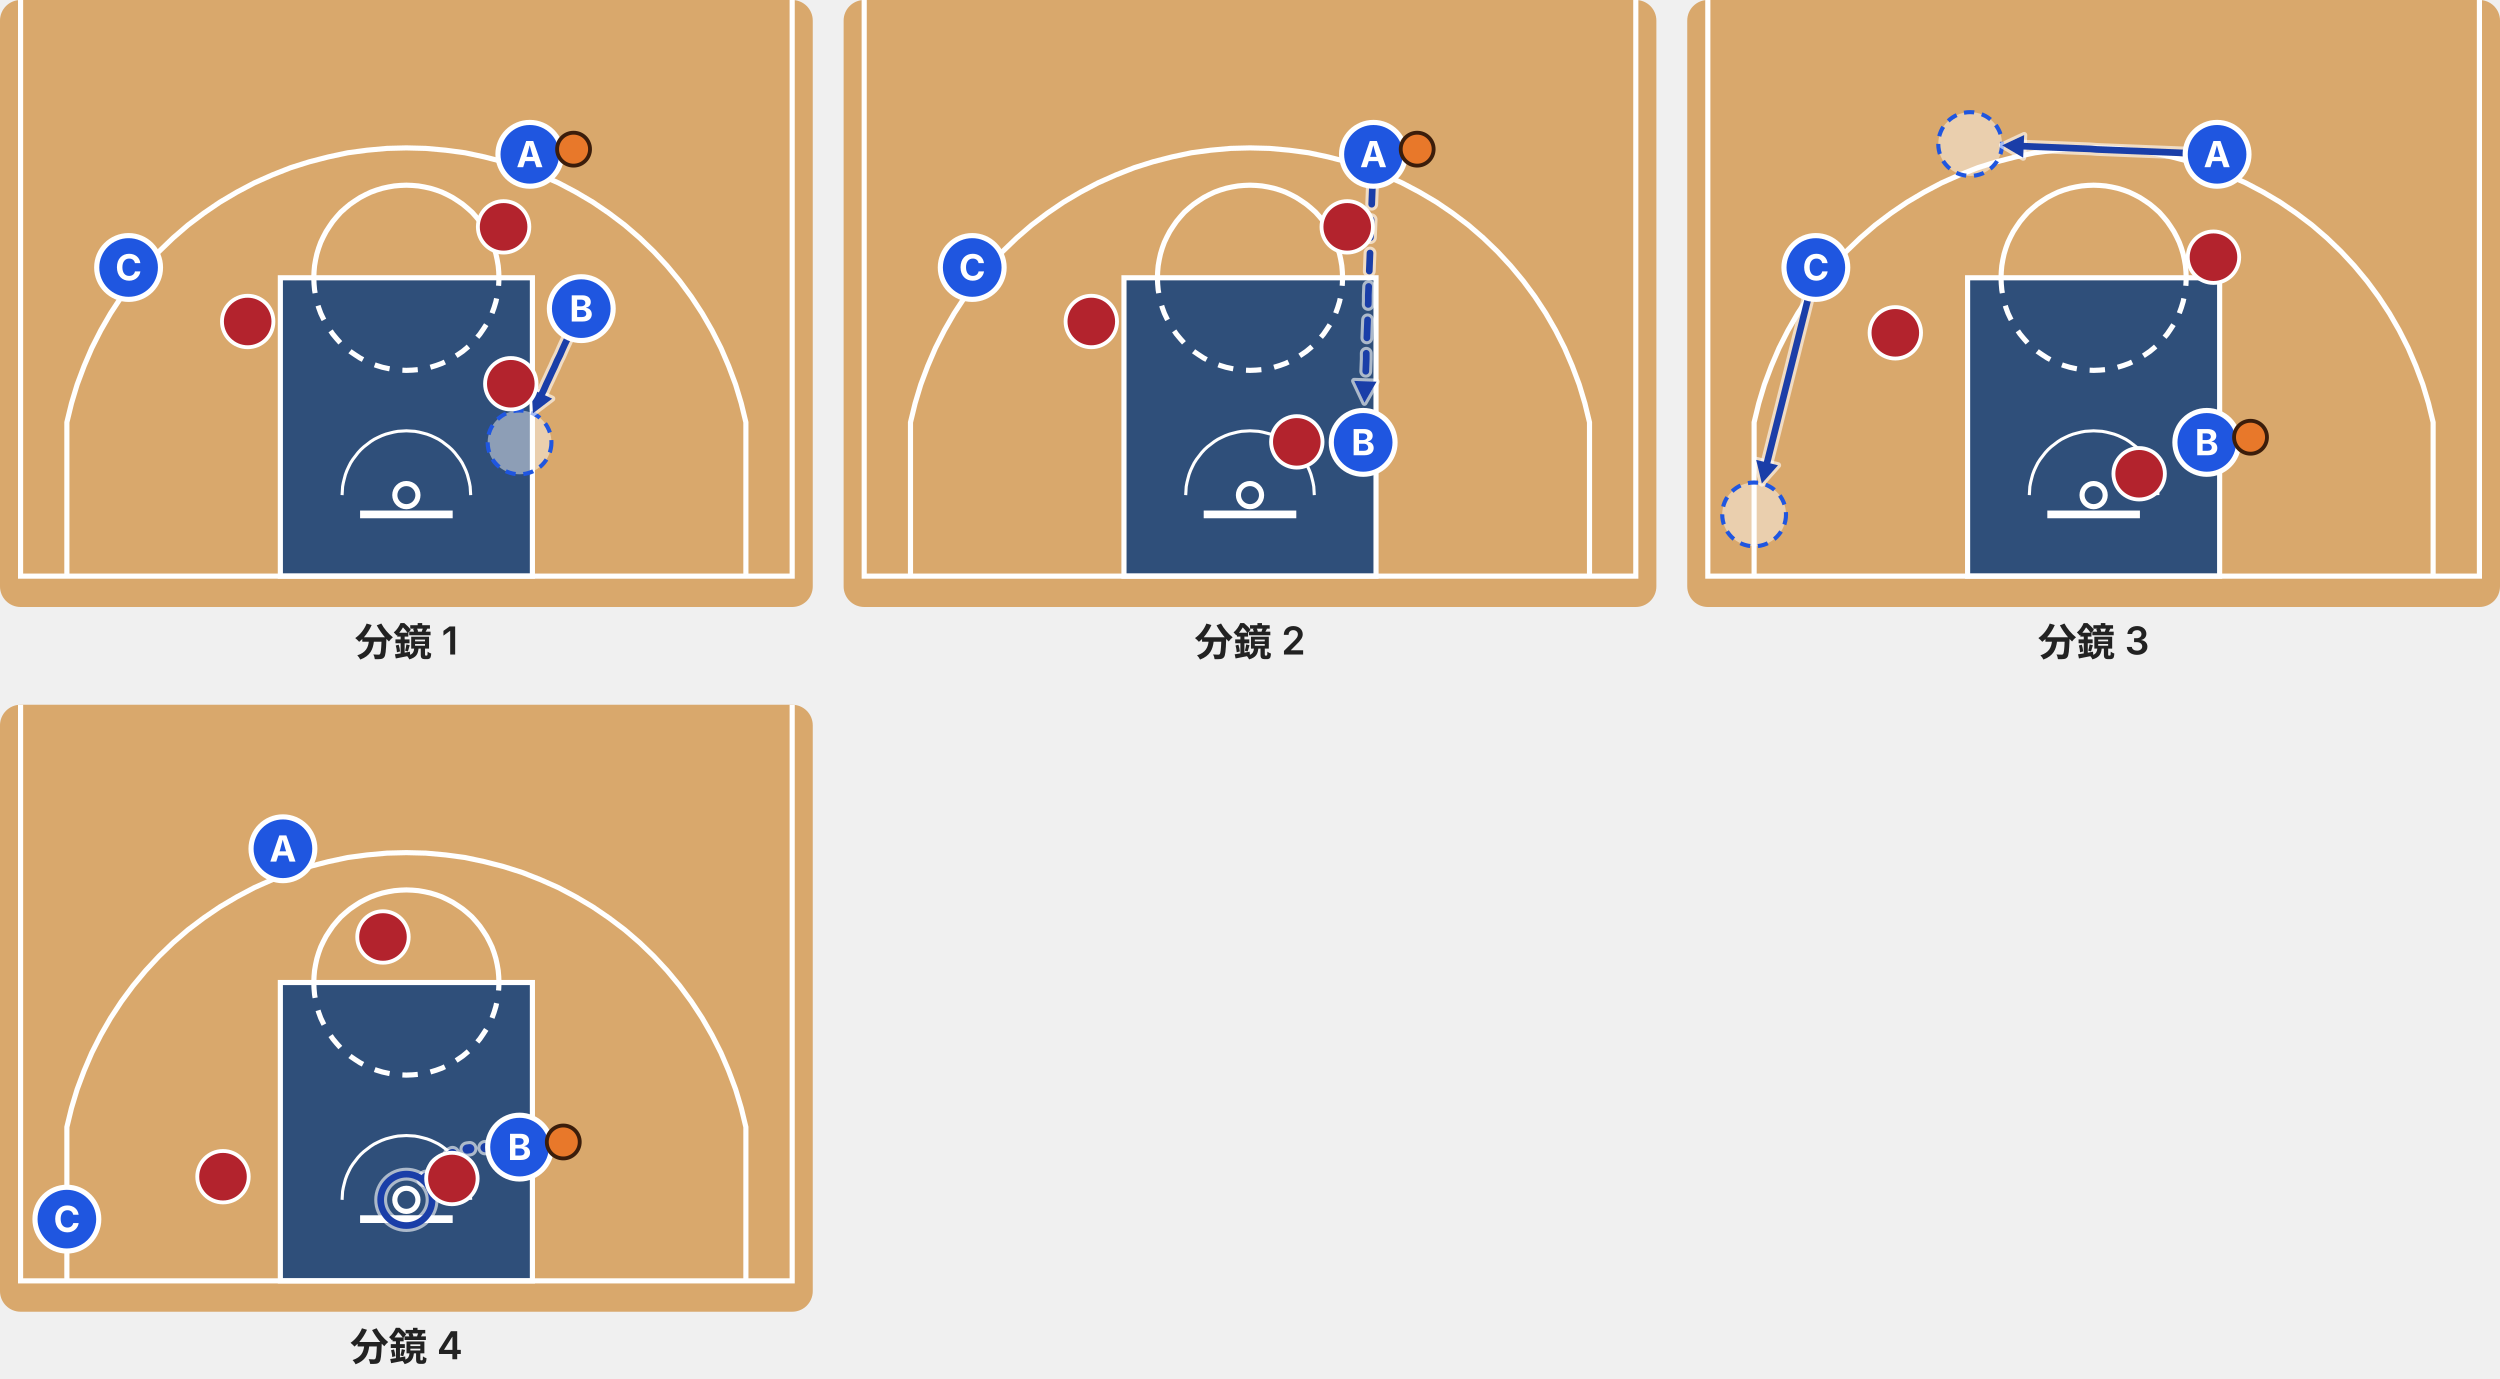
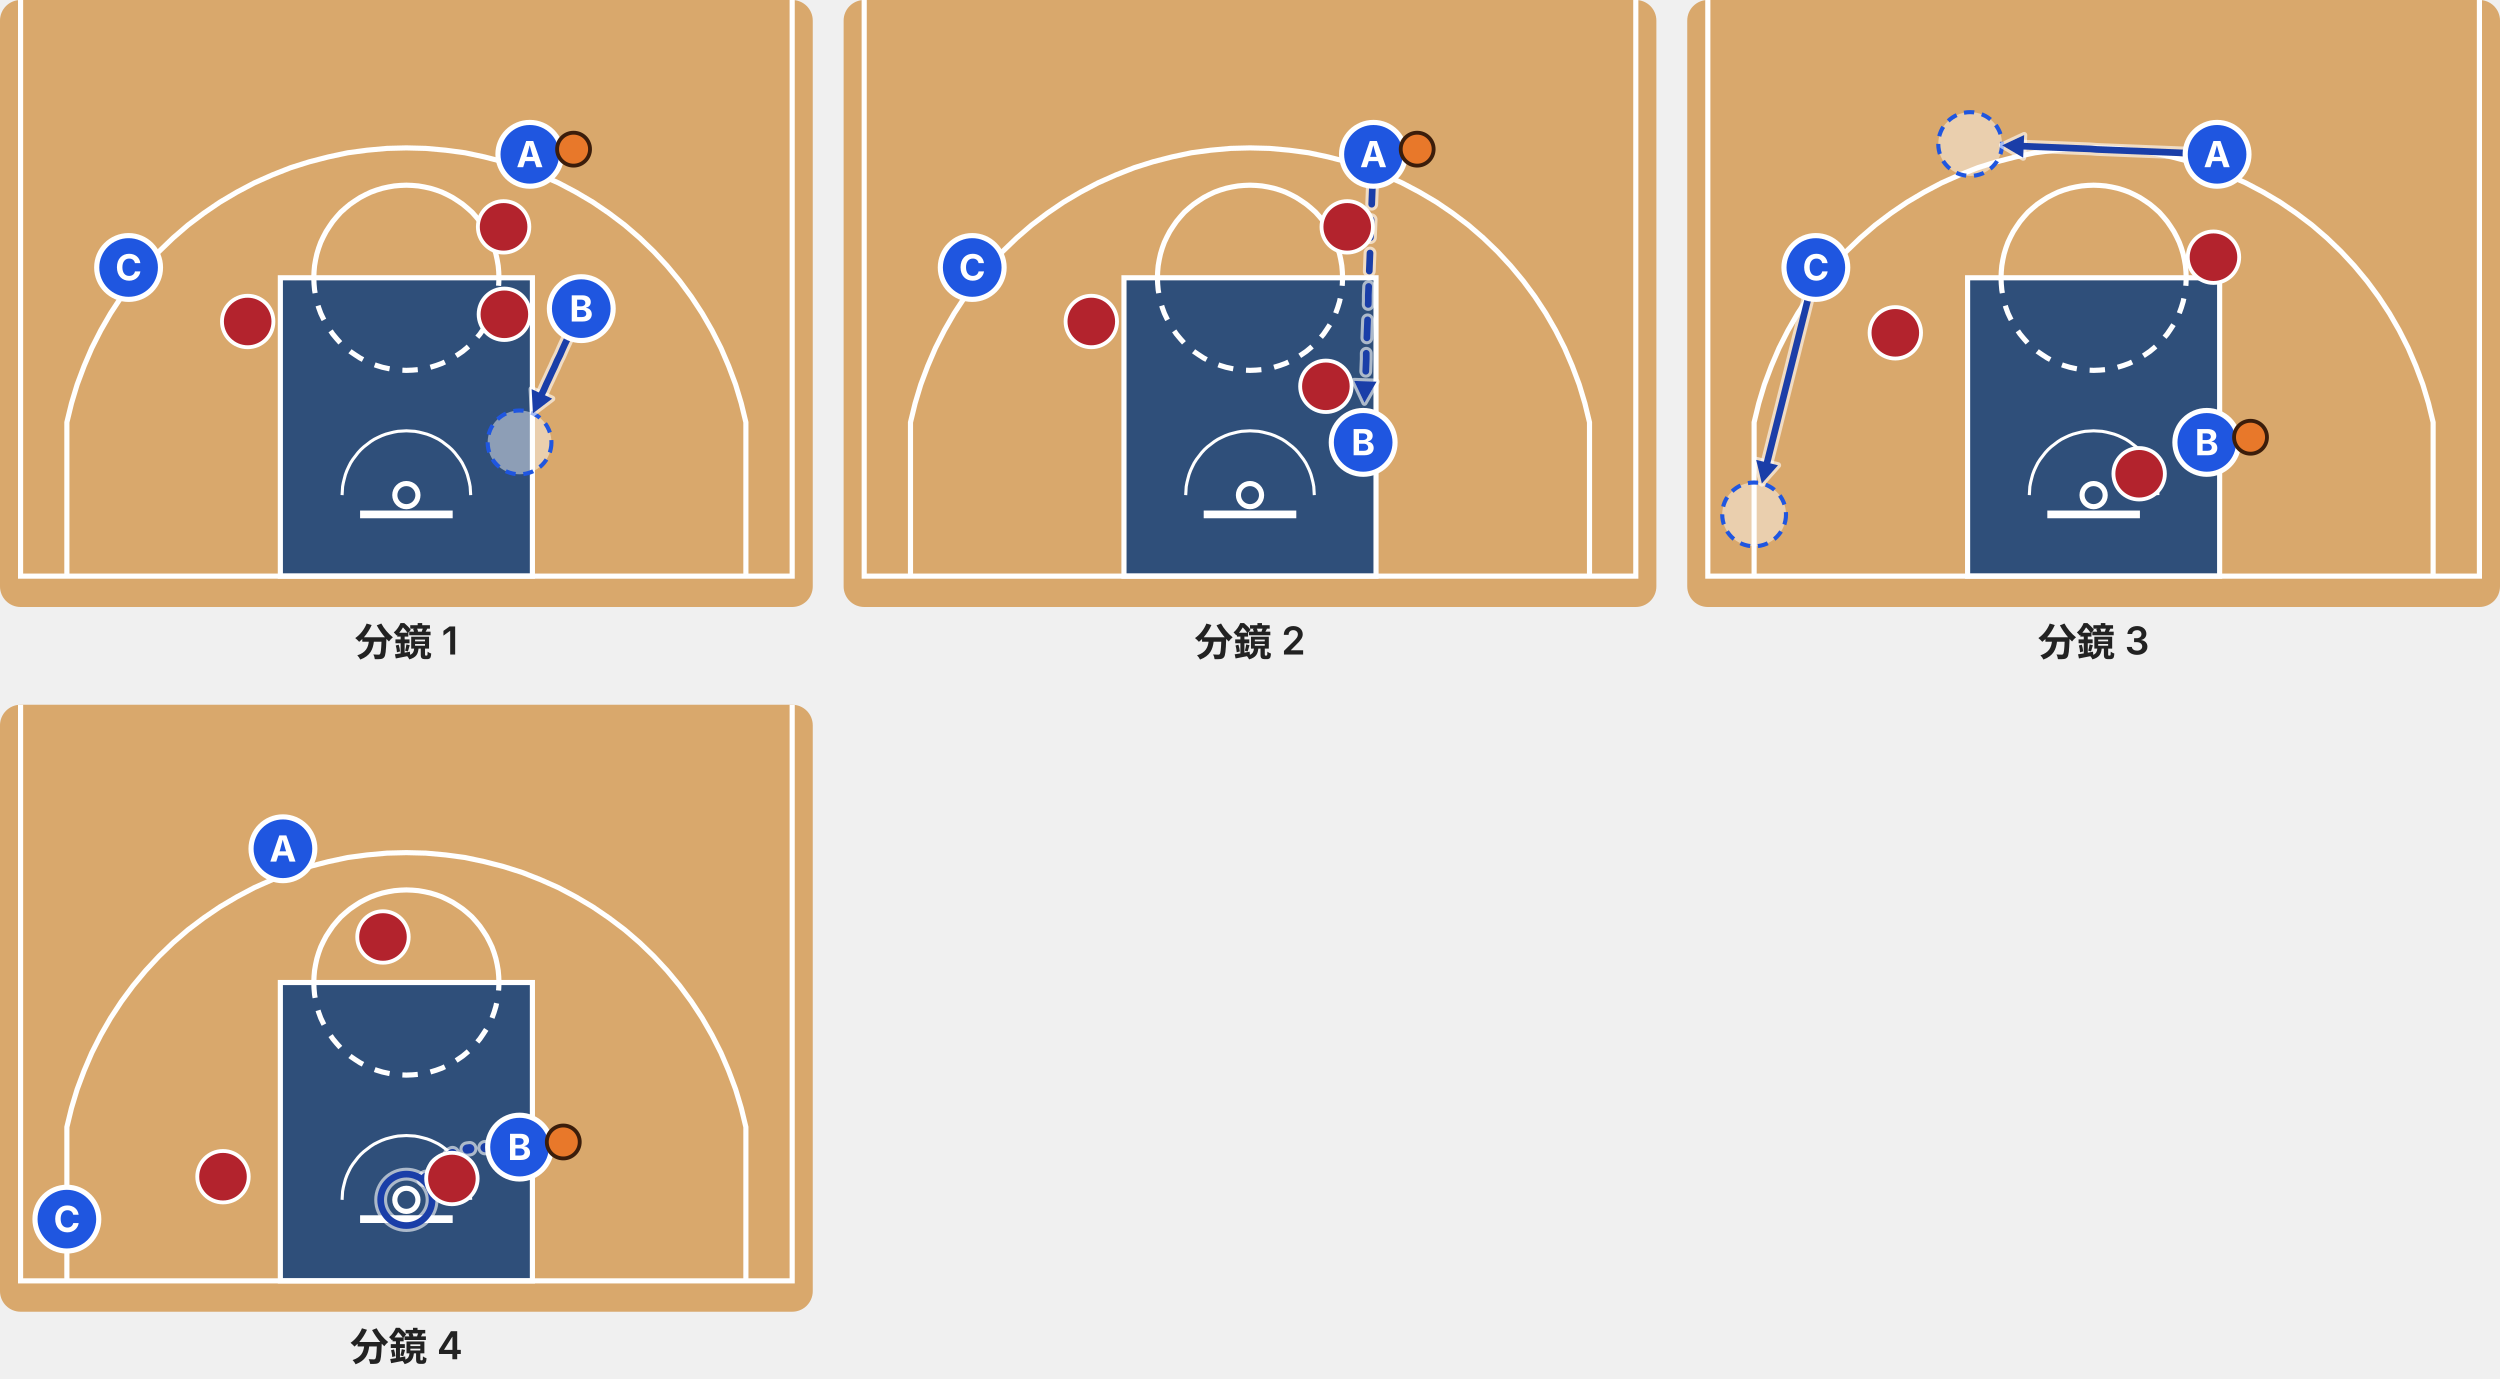
<svg xmlns="http://www.w3.org/2000/svg" viewBox="0 0 972.0 536.0" width="972.0" height="536.0" font-family="-apple-system, 'PingFang TC', 'Noto Sans TC', sans-serif">
  <g transform="translate(0,0)">
    <rect width="316.0" height="236.0" rx="8" fill="#d9a86c" />
    <rect x="109.0" y="108.0" width="98.0" height="116.0" fill="#2f4f7a" stroke="#ffffff" stroke-width="2" />
    <polyline points="8.0,0.0 8.0,224.0 308.0,224.0 308.0,0.0" fill="none" stroke="#ffffff" stroke-width="2" />
    <polyline points="194.0,108.0 193.9,105.6 193.7,103.3 193.3,101.0 192.8,98.7 192.1,96.4 191.3,94.2 190.3,92.1 189.2,90.0 187.9,88.0 186.6,86.1 185.1,84.3 183.5,82.5 181.7,80.9 179.9,79.4 178.0,78.1 176.0,76.8 173.9,75.7 171.8,74.7 169.6,73.9 167.3,73.2 165.0,72.7 162.7,72.3 160.4,72.1 158.0,72.0 155.6,72.1 153.3,72.3 151.0,72.7 148.7,73.2 146.4,73.9 144.2,74.7 142.1,75.7 140.0,76.8 138.0,78.1 136.1,79.4 134.3,80.9 132.5,82.5 130.9,84.3 129.4,86.1 128.1,88.0 126.8,90.0 125.7,92.1 124.7,94.2 123.9,96.4 123.2,98.7 122.7,101.0 122.3,103.3 122.1,105.6 122.0,108.0" fill="none" stroke="#ffffff" stroke-width="2" />
    <polyline points="122.0,108.0 122.1,110.4 122.3,112.7 122.7,115.0 123.2,117.3 123.9,119.6 124.7,121.8 125.7,123.9 126.8,126.0 128.1,128.0 129.4,129.9 130.9,131.7 132.5,133.5 134.3,135.1 136.1,136.6 138.0,137.9 140.0,139.2 142.1,140.3 144.2,141.3 146.4,142.1 148.7,142.8 151.0,143.3 153.3,143.7 155.6,143.9 158.0,144.0 160.4,143.9 162.7,143.7 165.0,143.3 167.3,142.8 169.6,142.1 171.8,141.3 173.9,140.3 176.0,139.2 178.0,137.9 179.9,136.6 181.7,135.1 183.5,133.5 185.1,131.7 186.6,129.9 187.9,128.0 189.2,126.0 190.3,123.9 191.3,121.8 192.1,119.6 192.8,117.3 193.3,115.0 193.7,112.7 193.9,110.4 194.0,108.0" fill="none" stroke="#ffffff" stroke-width="2" stroke-dasharray="6 5" />
    <polyline points="290.0,224.0 290.0,164.2 288.2,156.8 286.0,149.5 283.3,142.3 280.3,135.3 276.8,128.4 273.0,121.8 268.8,115.4 264.3,109.3 259.4,103.4 254.2,97.8 248.7,92.5 242.9,87.5 236.8,82.9 230.5,78.6 223.9,74.7 217.1,71.1 210.1,68.0 203.0,65.2 195.7,62.9 188.3,61.0 180.8,59.4 173.3,58.4 165.6,57.7 158.0,57.5 150.4,57.7 142.7,58.4 135.2,59.4 127.7,61.0 120.3,62.9 113.0,65.2 105.9,68.0 98.9,71.1 92.1,74.7 85.5,78.6 79.2,82.9 73.1,87.5 67.3,92.5 61.8,97.8 56.6,103.4 51.7,109.3 47.2,115.4 43.0,121.8 39.2,128.4 35.7,135.3 32.7,142.3 30.0,149.5 27.8,156.8 26.0,164.2 26.0,224.0" fill="none" stroke="#ffffff" stroke-width="2" />
    <polyline points="183.0,192.5 182.9,190.9 182.8,189.2 182.5,187.6 182.1,186.0 181.7,184.5 181.1,182.9 180.4,181.4 179.7,180.0 178.8,178.6 177.8,177.3 176.8,176.0 175.7,174.8 174.5,173.7 173.2,172.7 171.9,171.7 170.5,170.8 169.1,170.1 167.6,169.4 166.0,168.8 164.5,168.4 162.9,168.0 161.3,167.7 159.6,167.6 158.0,167.5 156.4,167.6 154.7,167.7 153.1,168.0 151.5,168.4 150.0,168.8 148.4,169.4 146.9,170.1 145.5,170.8 144.1,171.7 142.8,172.7 141.5,173.7 140.3,174.8 139.2,176.0 138.2,177.3 137.2,178.6 136.3,180.0 135.6,181.4 134.9,182.9 134.3,184.5 133.9,186.0 133.5,187.6 133.2,189.2 133.1,190.9 133.0,192.5" fill="none" stroke="#ffffff" stroke-width="1.2" />
    <line x1="140.0" y1="200.0" x2="176.0" y2="200.0" stroke="#ffffff" stroke-width="3" />
    <circle cx="158.0" cy="192.5" r="4.5" fill="none" stroke="#ffffff" stroke-width="2" />
    <circle cx="202.0" cy="172.0" r="12.4" fill="#ffffff" fill-opacity="0.45" stroke="#1f56e0" stroke-width="1.6" stroke-dasharray="4 3" />
    <polyline points="220.8,131.3 220.8,131.3 219.7,133.6 218.7,135.8 217.7,138.1 216.6,140.3 215.6,142.6 214.5,144.9 213.5,147.1 212.4,149.4 211.4,151.7 210.3,153.9 210.0,154.6" fill="none" stroke="#ffffff" stroke-width="5.0" stroke-linecap="round" stroke-linejoin="round" stroke-opacity="0.6" fill-opacity="0.6" />
    <polygon points="207.2,160.7 214.7,155.0 206.7,151.3" fill="#ffffff" stroke="#ffffff" stroke-width="2.4" stroke-linejoin="round" stroke-opacity="0.6" fill-opacity="0.6" />
    <polyline points="220.8,131.3 220.8,131.3 219.7,133.6 218.7,135.8 217.7,138.1 216.6,140.3 215.6,142.6 214.5,144.9 213.5,147.1 212.4,149.4 211.4,151.7 210.3,153.9 210.0,154.6" fill="none" stroke="#1a3ea8" stroke-width="2.6" stroke-linecap="round" stroke-linejoin="round" />
    <polygon points="207.2,160.7 214.7,155.0 206.7,151.3" fill="#1a3ea8" />
    <circle cx="195.8" cy="88.2" r="10.0" fill="#b3232d" stroke="#fff" stroke-width="1.5" />
-     <circle cx="198.6" cy="149.2" r="10.0" fill="#b3232d" stroke="#fff" stroke-width="1.5" />
+     <circle cx="196.1" cy="122.2" r="10.0" fill="#b3232d" stroke="#fff" stroke-width="1.5" />
    <circle cx="96.3" cy="125.0" r="10.0" fill="#b3232d" stroke="#fff" stroke-width="1.5" />
    <circle cx="206.0" cy="60.0" r="12.4" fill="#1f56e0" stroke="#fff" stroke-width="2" />
    <text x="206.0" y="65.0" font-size="14" font-weight="700" fill="#fff" text-anchor="middle">A</text>
    <circle cx="226.0" cy="120.0" r="12.4" fill="#1f56e0" stroke="#fff" stroke-width="2" />
    <text x="226.0" y="125.0" font-size="14" font-weight="700" fill="#fff" text-anchor="middle">B</text>
    <circle cx="50.0" cy="104.0" r="12.4" fill="#1f56e0" stroke="#fff" stroke-width="2" />
    <text x="50.0" y="109.0" font-size="14" font-weight="700" fill="#fff" text-anchor="middle">C</text>
    <circle cx="223.0" cy="58.0" r="6.4" fill="#e8782a" stroke="#3b1d0b" stroke-width="1.5" />
    <text x="158.0" y="255.0" font-size="15" font-weight="600" fill="#222" text-anchor="middle">分鏡 1</text>
  </g>
  <g transform="translate(328,0)">
    <rect width="316.0" height="236.0" rx="8" fill="#d9a86c" />
    <rect x="109.0" y="108.0" width="98.0" height="116.0" fill="#2f4f7a" stroke="#ffffff" stroke-width="2" />
    <polyline points="8.0,0.0 8.0,224.0 308.0,224.0 308.0,0.0" fill="none" stroke="#ffffff" stroke-width="2" />
    <polyline points="194.0,108.0 193.9,105.6 193.7,103.3 193.3,101.0 192.8,98.7 192.1,96.4 191.3,94.2 190.3,92.1 189.2,90.0 187.9,88.0 186.6,86.1 185.1,84.3 183.5,82.5 181.7,80.9 179.9,79.4 178.0,78.1 176.0,76.8 173.9,75.7 171.8,74.7 169.6,73.9 167.3,73.2 165.0,72.7 162.7,72.3 160.4,72.1 158.0,72.0 155.6,72.1 153.3,72.3 151.0,72.7 148.7,73.2 146.4,73.9 144.2,74.7 142.1,75.7 140.0,76.8 138.0,78.1 136.1,79.4 134.3,80.9 132.5,82.5 130.9,84.3 129.4,86.1 128.1,88.0 126.8,90.0 125.7,92.1 124.7,94.2 123.9,96.4 123.2,98.7 122.7,101.0 122.3,103.3 122.1,105.6 122.0,108.0" fill="none" stroke="#ffffff" stroke-width="2" />
    <polyline points="122.0,108.0 122.1,110.4 122.3,112.7 122.7,115.0 123.2,117.3 123.9,119.6 124.7,121.8 125.7,123.9 126.8,126.0 128.1,128.0 129.4,129.9 130.9,131.7 132.5,133.5 134.3,135.1 136.1,136.6 138.0,137.9 140.0,139.2 142.1,140.3 144.2,141.3 146.4,142.1 148.7,142.8 151.0,143.3 153.3,143.7 155.6,143.9 158.0,144.0 160.4,143.9 162.7,143.7 165.0,143.3 167.3,142.8 169.6,142.1 171.8,141.3 173.9,140.3 176.0,139.2 178.0,137.9 179.9,136.6 181.7,135.1 183.5,133.5 185.1,131.7 186.6,129.9 187.9,128.0 189.2,126.0 190.3,123.9 191.3,121.8 192.1,119.6 192.8,117.3 193.3,115.0 193.7,112.7 193.9,110.4 194.0,108.0" fill="none" stroke="#ffffff" stroke-width="2" stroke-dasharray="6 5" />
    <polyline points="290.0,224.0 290.0,164.2 288.2,156.8 286.0,149.5 283.3,142.3 280.3,135.3 276.8,128.4 273.0,121.8 268.8,115.4 264.3,109.3 259.4,103.4 254.2,97.8 248.7,92.5 242.9,87.5 236.8,82.9 230.5,78.6 223.9,74.7 217.1,71.1 210.1,68.0 203.0,65.2 195.7,62.9 188.3,61.0 180.8,59.4 173.3,58.4 165.6,57.7 158.0,57.5 150.4,57.7 142.7,58.4 135.2,59.4 127.7,61.0 120.3,62.9 113.0,65.2 105.9,68.0 98.9,71.1 92.1,74.7 85.5,78.6 79.2,82.9 73.1,87.5 67.3,92.5 61.8,97.8 56.6,103.4 51.7,109.3 47.2,115.4 43.0,121.8 39.2,128.4 35.7,135.3 32.7,142.3 30.0,149.5 27.8,156.8 26.0,164.2 26.0,224.0" fill="none" stroke="#ffffff" stroke-width="2" />
    <polyline points="183.0,192.5 182.9,190.9 182.8,189.2 182.5,187.6 182.1,186.0 181.7,184.5 181.1,182.9 180.4,181.4 179.7,180.0 178.8,178.6 177.8,177.3 176.8,176.0 175.7,174.8 174.5,173.7 173.2,172.7 171.9,171.7 170.5,170.8 169.1,170.1 167.6,169.4 166.0,168.8 164.5,168.4 162.9,168.0 161.3,167.7 159.6,167.6 158.0,167.5 156.4,167.6 154.7,167.7 153.1,168.0 151.5,168.4 150.0,168.8 148.4,169.4 146.9,170.1 145.5,170.8 144.1,171.7 142.8,172.7 141.5,173.7 140.3,174.8 139.2,176.0 138.2,177.3 137.2,178.6 136.3,180.0 135.6,181.4 134.9,182.9 134.3,184.5 133.9,186.0 133.5,187.6 133.2,189.2 133.1,190.9 133.0,192.5" fill="none" stroke="#ffffff" stroke-width="1.2" />
    <line x1="140.0" y1="200.0" x2="176.0" y2="200.0" stroke="#ffffff" stroke-width="3" />
    <circle cx="158.0" cy="192.5" r="4.5" fill="none" stroke="#ffffff" stroke-width="2" />
    <polyline points="205.6,72.4 205.6,72.4 205.5,74.9 205.4,77.4 205.3,79.9 205.2,82.4 205.1,84.9 205.0,87.4 204.9,89.9 204.8,92.4 204.8,94.8 204.7,97.3 204.6,99.8 204.5,102.3 204.4,104.8 204.3,107.3 204.2,109.8 204.1,112.3 204.0,114.8 204.0,117.2 203.9,119.7 203.8,122.2 203.7,124.7 203.6,127.2 203.5,129.7 203.4,132.2 203.3,134.7 203.2,137.2 203.2,139.6 203.1,142.1 203.0,144.6 202.9,147.1 202.8,149.6 202.8,149.8" fill="none" stroke="#ffffff" stroke-width="5.0" stroke-linecap="round" stroke-linejoin="round" stroke-opacity="0.6" fill-opacity="0.6" stroke-dasharray="7 6" />
    <polygon points="202.5,156.6 207.2,148.4 198.5,148.1" fill="#ffffff" stroke="#ffffff" stroke-width="2.4" stroke-linejoin="round" stroke-opacity="0.6" fill-opacity="0.6" />
    <polyline points="205.6,72.4 205.6,72.4 205.5,74.9 205.4,77.4 205.3,79.9 205.2,82.4 205.1,84.9 205.0,87.4 204.9,89.9 204.8,92.4 204.8,94.8 204.7,97.3 204.6,99.8 204.5,102.3 204.4,104.8 204.3,107.3 204.2,109.8 204.1,112.3 204.0,114.8 204.0,117.2 203.9,119.7 203.8,122.2 203.7,124.7 203.6,127.2 203.5,129.7 203.4,132.2 203.3,134.7 203.2,137.2 203.2,139.6 203.1,142.1 203.0,144.6 202.9,147.1 202.8,149.6 202.8,149.8" fill="none" stroke="#1a3ea8" stroke-width="2.6" stroke-linecap="round" stroke-linejoin="round" stroke-dasharray="7 6" />
    <polygon points="202.5,156.6 207.2,148.4 198.5,148.1" fill="#1a3ea8" />
    <circle cx="195.8" cy="88.2" r="10.0" fill="#b3232d" stroke="#fff" stroke-width="1.5" />
-     <circle cx="176.2" cy="171.8" r="10.0" fill="#b3232d" stroke="#fff" stroke-width="1.5" />
+     <circle cx="187.5" cy="150.2" r="10.0" fill="#b3232d" stroke="#fff" stroke-width="1.5" />
    <circle cx="96.3" cy="125.0" r="10.0" fill="#b3232d" stroke="#fff" stroke-width="1.5" />
    <circle cx="206.0" cy="60.0" r="12.4" fill="#1f56e0" stroke="#fff" stroke-width="2" />
    <text x="206.0" y="65.0" font-size="14" font-weight="700" fill="#fff" text-anchor="middle">A</text>
    <circle cx="202.0" cy="172.0" r="12.4" fill="#1f56e0" stroke="#fff" stroke-width="2" />
    <text x="202.0" y="177.0" font-size="14" font-weight="700" fill="#fff" text-anchor="middle">B</text>
    <circle cx="50.0" cy="104.0" r="12.4" fill="#1f56e0" stroke="#fff" stroke-width="2" />
    <text x="50.0" y="109.0" font-size="14" font-weight="700" fill="#fff" text-anchor="middle">C</text>
    <circle cx="223.0" cy="58.0" r="6.4" fill="#e8782a" stroke="#3b1d0b" stroke-width="1.5" />
    <text x="158.0" y="255.0" font-size="15" font-weight="600" fill="#222" text-anchor="middle">分鏡 2</text>
  </g>
  <g transform="translate(656,0)">
    <rect width="316.0" height="236.0" rx="8" fill="#d9a86c" />
    <rect x="109.0" y="108.0" width="98.0" height="116.0" fill="#2f4f7a" stroke="#ffffff" stroke-width="2" />
    <polyline points="8.0,0.0 8.0,224.0 308.0,224.0 308.0,0.0" fill="none" stroke="#ffffff" stroke-width="2" />
    <polyline points="194.0,108.0 193.9,105.6 193.7,103.3 193.3,101.0 192.8,98.7 192.1,96.4 191.3,94.2 190.3,92.1 189.2,90.0 187.9,88.0 186.6,86.1 185.1,84.3 183.5,82.5 181.7,80.9 179.9,79.4 178.0,78.1 176.0,76.8 173.9,75.7 171.8,74.7 169.6,73.9 167.3,73.2 165.0,72.7 162.7,72.3 160.4,72.1 158.0,72.0 155.6,72.1 153.3,72.3 151.0,72.7 148.7,73.2 146.4,73.9 144.2,74.7 142.1,75.7 140.0,76.8 138.0,78.1 136.1,79.4 134.3,80.9 132.5,82.5 130.9,84.3 129.4,86.1 128.1,88.0 126.8,90.0 125.7,92.1 124.7,94.2 123.9,96.4 123.2,98.7 122.7,101.0 122.3,103.3 122.1,105.6 122.0,108.0" fill="none" stroke="#ffffff" stroke-width="2" />
    <polyline points="122.0,108.0 122.1,110.4 122.3,112.7 122.7,115.0 123.2,117.3 123.9,119.6 124.7,121.8 125.7,123.9 126.8,126.0 128.1,128.0 129.4,129.9 130.9,131.7 132.5,133.5 134.3,135.1 136.1,136.6 138.0,137.9 140.0,139.2 142.1,140.3 144.2,141.3 146.4,142.1 148.7,142.8 151.0,143.3 153.3,143.7 155.6,143.9 158.0,144.0 160.4,143.9 162.7,143.7 165.0,143.3 167.3,142.8 169.6,142.1 171.8,141.3 173.9,140.3 176.0,139.2 178.0,137.9 179.9,136.6 181.7,135.1 183.5,133.5 185.1,131.7 186.6,129.9 187.9,128.0 189.2,126.0 190.3,123.9 191.3,121.8 192.1,119.6 192.8,117.3 193.3,115.0 193.7,112.7 193.9,110.4 194.0,108.0" fill="none" stroke="#ffffff" stroke-width="2" stroke-dasharray="6 5" />
    <polyline points="290.0,224.0 290.0,164.2 288.2,156.8 286.0,149.5 283.3,142.3 280.3,135.3 276.8,128.4 273.0,121.8 268.8,115.4 264.3,109.3 259.4,103.4 254.2,97.8 248.7,92.5 242.9,87.5 236.8,82.9 230.5,78.6 223.9,74.7 217.1,71.1 210.1,68.0 203.0,65.2 195.7,62.9 188.3,61.0 180.8,59.4 173.3,58.4 165.6,57.7 158.0,57.5 150.4,57.7 142.7,58.4 135.2,59.4 127.7,61.0 120.3,62.9 113.0,65.2 105.9,68.0 98.9,71.1 92.1,74.7 85.5,78.6 79.2,82.9 73.1,87.5 67.3,92.5 61.8,97.8 56.6,103.4 51.7,109.3 47.2,115.4 43.0,121.8 39.2,128.4 35.7,135.3 32.7,142.3 30.0,149.5 27.8,156.8 26.0,164.2 26.0,224.0" fill="none" stroke="#ffffff" stroke-width="2" />
    <polyline points="183.0,192.5 182.9,190.9 182.8,189.2 182.5,187.6 182.1,186.0 181.7,184.5 181.1,182.9 180.4,181.4 179.7,180.0 178.8,178.6 177.8,177.3 176.8,176.0 175.7,174.8 174.5,173.7 173.2,172.7 171.9,171.7 170.5,170.8 169.1,170.1 167.6,169.4 166.0,168.8 164.5,168.4 162.9,168.0 161.3,167.7 159.6,167.6 158.0,167.5 156.4,167.6 154.7,167.7 153.1,168.0 151.5,168.4 150.0,168.8 148.4,169.4 146.9,170.1 145.5,170.8 144.1,171.7 142.8,172.7 141.5,173.7 140.3,174.8 139.2,176.0 138.2,177.3 137.2,178.6 136.3,180.0 135.6,181.4 134.9,182.9 134.3,184.5 133.9,186.0 133.5,187.6 133.2,189.2 133.1,190.9 133.0,192.5" fill="none" stroke="#ffffff" stroke-width="1.2" />
    <line x1="140.0" y1="200.0" x2="176.0" y2="200.0" stroke="#ffffff" stroke-width="3" />
    <circle cx="158.0" cy="192.5" r="4.5" fill="none" stroke="#ffffff" stroke-width="2" />
    <circle cx="110.0" cy="56.0" r="12.4" fill="#ffffff" fill-opacity="0.45" stroke="#1f56e0" stroke-width="1.6" stroke-dasharray="4 3" />
    <circle cx="26.0" cy="200.0" r="12.4" fill="#ffffff" fill-opacity="0.45" stroke="#1f56e0" stroke-width="1.6" stroke-dasharray="4 3" />
    <polyline points="193.6,59.5 191.2,59.4 188.8,59.3 186.3,59.2 183.8,59.1 181.4,59.0 178.9,58.9 176.5,58.8 174.0,58.7 171.5,58.6 169.1,58.5 166.6,58.4 164.2,58.3 161.7,58.2 159.2,58.1 156.8,57.9 154.3,57.8 151.8,57.7 149.4,57.6 146.9,57.5 144.5,57.4 142.0,57.3 139.5,57.2 137.1,57.1 134.6,57.0 132.2,56.9 129.7,56.8 129.2,56.8" fill="none" stroke="#ffffff" stroke-width="5.0" stroke-linecap="round" stroke-linejoin="round" stroke-opacity="0.6" fill-opacity="0.6" />
    <polygon points="122.4,56.5 130.6,61.3 131.0,52.5" fill="#ffffff" stroke="#ffffff" stroke-width="2.4" stroke-linejoin="round" stroke-opacity="0.6" fill-opacity="0.6" />
    <polyline points="193.6,59.5 191.2,59.4 188.8,59.3 186.3,59.2 183.8,59.1 181.4,59.0 178.9,58.9 176.5,58.8 174.0,58.7 171.5,58.6 169.1,58.5 166.6,58.4 164.2,58.3 161.7,58.2 159.2,58.1 156.8,57.9 154.3,57.8 151.8,57.7 149.4,57.6 146.9,57.5 144.5,57.4 142.0,57.3 139.5,57.2 137.1,57.1 134.6,57.0 132.2,56.9 129.7,56.8 129.2,56.8" fill="none" stroke="#1a3ea8" stroke-width="2.6" stroke-linecap="round" stroke-linejoin="round" />
    <polygon points="122.4,56.5 130.6,61.3 131.0,52.5" fill="#1a3ea8" />
    <polyline points="47.0,116.0 46.4,118.4 45.8,120.8 45.2,123.2 44.6,125.6 44.0,128.0 43.4,130.4 42.8,132.8 42.2,135.2 41.6,137.6 41.0,140.0 40.4,142.4 39.8,144.8 39.2,147.2 38.6,149.6 38.0,152.0 37.4,154.4 36.8,156.8 36.2,159.2 35.6,161.6 35.0,164.0 34.4,166.4 33.8,168.8 33.2,171.2 32.6,173.6 32.0,176.0 31.4,178.4 30.8,180.8 30.7,181.4" fill="none" stroke="#ffffff" stroke-width="5.0" stroke-linecap="round" stroke-linejoin="round" stroke-opacity="0.6" fill-opacity="0.6" />
    <polygon points="29.0,188.0 35.3,180.9 26.8,178.8" fill="#ffffff" stroke="#ffffff" stroke-width="2.4" stroke-linejoin="round" stroke-opacity="0.6" fill-opacity="0.6" />
    <polyline points="47.0,116.0 46.4,118.4 45.8,120.8 45.2,123.2 44.6,125.6 44.0,128.0 43.4,130.4 42.8,132.8 42.2,135.2 41.6,137.6 41.0,140.0 40.4,142.4 39.8,144.8 39.2,147.2 38.6,149.6 38.0,152.0 37.4,154.4 36.8,156.8 36.2,159.2 35.6,161.6 35.0,164.0 34.4,166.4 33.8,168.8 33.2,171.2 32.6,173.6 32.0,176.0 31.4,178.4 30.8,180.8 30.7,181.4" fill="none" stroke="#1a3ea8" stroke-width="2.6" stroke-linecap="round" stroke-linejoin="round" />
    <polygon points="29.0,188.0 35.3,180.9 26.8,178.8" fill="#1a3ea8" />
    <circle cx="204.6" cy="100.0" r="10.0" fill="#b3232d" stroke="#fff" stroke-width="1.5" />
    <circle cx="175.7" cy="184.2" r="10.0" fill="#b3232d" stroke="#fff" stroke-width="1.5" />
    <circle cx="80.9" cy="129.4" r="10.0" fill="#b3232d" stroke="#fff" stroke-width="1.5" />
    <circle cx="206.0" cy="60.0" r="12.4" fill="#1f56e0" stroke="#fff" stroke-width="2" />
    <text x="206.0" y="65.0" font-size="14" font-weight="700" fill="#fff" text-anchor="middle">A</text>
    <circle cx="202.0" cy="172.0" r="12.4" fill="#1f56e0" stroke="#fff" stroke-width="2" />
    <text x="202.0" y="177.0" font-size="14" font-weight="700" fill="#fff" text-anchor="middle">B</text>
    <circle cx="50.0" cy="104.0" r="12.4" fill="#1f56e0" stroke="#fff" stroke-width="2" />
    <text x="50.0" y="109.0" font-size="14" font-weight="700" fill="#fff" text-anchor="middle">C</text>
    <circle cx="219.0" cy="170.0" r="6.4" fill="#e8782a" stroke="#3b1d0b" stroke-width="1.5" />
    <text x="158.0" y="255.0" font-size="15" font-weight="600" fill="#222" text-anchor="middle">分鏡 3</text>
  </g>
  <g transform="translate(0,274)">
    <rect width="316.0" height="236.0" rx="8" fill="#d9a86c" />
    <rect x="109.0" y="108.0" width="98.0" height="116.0" fill="#2f4f7a" stroke="#ffffff" stroke-width="2" />
    <polyline points="8.0,0.0 8.0,224.0 308.0,224.0 308.0,0.0" fill="none" stroke="#ffffff" stroke-width="2" />
    <polyline points="194.0,108.0 193.9,105.6 193.7,103.3 193.3,101.0 192.8,98.7 192.1,96.4 191.3,94.2 190.3,92.1 189.2,90.0 187.9,88.0 186.6,86.1 185.1,84.3 183.5,82.5 181.7,80.9 179.9,79.4 178.0,78.1 176.0,76.8 173.9,75.7 171.8,74.7 169.6,73.9 167.3,73.2 165.0,72.7 162.7,72.3 160.4,72.1 158.0,72.0 155.6,72.1 153.3,72.3 151.0,72.7 148.7,73.2 146.4,73.9 144.2,74.7 142.1,75.7 140.0,76.8 138.0,78.1 136.1,79.4 134.3,80.9 132.5,82.5 130.9,84.3 129.4,86.1 128.1,88.0 126.8,90.0 125.7,92.1 124.7,94.2 123.9,96.4 123.2,98.7 122.7,101.0 122.3,103.3 122.1,105.6 122.0,108.0" fill="none" stroke="#ffffff" stroke-width="2" />
    <polyline points="122.0,108.0 122.1,110.4 122.3,112.7 122.7,115.0 123.2,117.3 123.9,119.6 124.7,121.8 125.7,123.9 126.8,126.0 128.1,128.0 129.4,129.9 130.9,131.7 132.5,133.5 134.3,135.1 136.1,136.6 138.0,137.9 140.0,139.2 142.1,140.3 144.2,141.3 146.4,142.1 148.7,142.8 151.0,143.3 153.3,143.7 155.6,143.9 158.0,144.0 160.4,143.9 162.7,143.7 165.0,143.3 167.3,142.8 169.6,142.1 171.8,141.3 173.9,140.3 176.0,139.2 178.0,137.9 179.9,136.6 181.7,135.1 183.5,133.5 185.1,131.7 186.6,129.9 187.9,128.0 189.2,126.0 190.3,123.9 191.3,121.8 192.1,119.6 192.8,117.3 193.3,115.0 193.7,112.7 193.9,110.4 194.0,108.0" fill="none" stroke="#ffffff" stroke-width="2" stroke-dasharray="6 5" />
    <polyline points="290.0,224.0 290.0,164.2 288.2,156.8 286.0,149.5 283.3,142.3 280.3,135.3 276.8,128.4 273.0,121.8 268.8,115.4 264.3,109.3 259.4,103.4 254.2,97.8 248.7,92.5 242.9,87.5 236.8,82.9 230.5,78.6 223.9,74.7 217.1,71.1 210.1,68.0 203.0,65.2 195.7,62.9 188.3,61.0 180.8,59.4 173.3,58.4 165.6,57.7 158.0,57.5 150.4,57.7 142.7,58.4 135.2,59.4 127.7,61.0 120.3,62.9 113.0,65.2 105.9,68.0 98.9,71.1 92.1,74.7 85.5,78.6 79.2,82.9 73.1,87.5 67.3,92.5 61.8,97.8 56.6,103.4 51.7,109.3 47.2,115.4 43.0,121.8 39.2,128.4 35.7,135.3 32.7,142.3 30.0,149.5 27.8,156.8 26.0,164.2 26.0,224.0" fill="none" stroke="#ffffff" stroke-width="2" />
    <polyline points="183.0,192.5 182.9,190.9 182.8,189.2 182.5,187.6 182.1,186.0 181.7,184.5 181.1,182.9 180.4,181.4 179.7,180.0 178.8,178.6 177.8,177.3 176.8,176.0 175.7,174.8 174.5,173.7 173.2,172.7 171.9,171.7 170.5,170.8 169.1,170.1 167.6,169.4 166.0,168.8 164.5,168.4 162.9,168.0 161.3,167.7 159.6,167.6 158.0,167.5 156.4,167.6 154.7,167.7 153.1,168.0 151.5,168.4 150.0,168.8 148.4,169.4 146.9,170.1 145.5,170.8 144.1,171.7 142.8,172.7 141.5,173.7 140.3,174.8 139.2,176.0 138.2,177.3 137.2,178.6 136.3,180.0 135.6,181.4 134.9,182.9 134.3,184.5 133.9,186.0 133.5,187.6 133.2,189.2 133.1,190.9 133.0,192.5" fill="none" stroke="#ffffff" stroke-width="1.2" />
    <line x1="140.0" y1="200.0" x2="176.0" y2="200.0" stroke="#ffffff" stroke-width="3" />
    <circle cx="158.0" cy="192.5" r="4.5" fill="none" stroke="#ffffff" stroke-width="2" />
    <polyline points="189.6,172.2 187.5,172.2 185.1,172.3 182.8,172.6 180.5,172.9 178.4,173.5 176.3,174.3 174.4,175.4 172.5,176.7 170.8,178.1 169.1,179.8 167.5,181.5 165.9,183.3 164.6,185.0" fill="none" stroke="#ffffff" stroke-width="6.0" stroke-linecap="round" stroke-linejoin="round" stroke-opacity="0.6" fill-opacity="0.6" stroke-dasharray="1 6" />
    <circle cx="158.0" cy="192.5" r="10.0" fill="none" stroke="#ffffff" stroke-width="5.0" stroke-opacity="0.6" fill-opacity="0.6" />
    <polyline points="189.6,172.2 187.5,172.2 185.1,172.3 182.8,172.6 180.5,172.9 178.4,173.5 176.3,174.3 174.4,175.4 172.5,176.7 170.8,178.1 169.1,179.8 167.5,181.5 165.9,183.3 164.6,185.0" fill="none" stroke="#1a3ea8" stroke-width="3.6" stroke-linecap="round" stroke-linejoin="round" stroke-dasharray="1 6" />
    <circle cx="158.0" cy="192.5" r="10.0" fill="none" stroke="#1a3ea8" stroke-width="2.6" />
    <circle cx="148.9" cy="90.3" r="10.0" fill="#b3232d" stroke="#fff" stroke-width="1.5" />
    <circle cx="175.7" cy="184.2" r="10.0" fill="#b3232d" stroke="#fff" stroke-width="1.5" />
    <circle cx="86.7" cy="183.5" r="10.0" fill="#b3232d" stroke="#fff" stroke-width="1.5" />
    <circle cx="110.0" cy="56.0" r="12.4" fill="#1f56e0" stroke="#fff" stroke-width="2" />
    <text x="110.0" y="61.0" font-size="14" font-weight="700" fill="#fff" text-anchor="middle">A</text>
    <circle cx="202.0" cy="172.0" r="12.4" fill="#1f56e0" stroke="#fff" stroke-width="2" />
    <text x="202.0" y="177.0" font-size="14" font-weight="700" fill="#fff" text-anchor="middle">B</text>
    <circle cx="26.0" cy="200.0" r="12.4" fill="#1f56e0" stroke="#fff" stroke-width="2" />
    <text x="26.0" y="205.0" font-size="14" font-weight="700" fill="#fff" text-anchor="middle">C</text>
    <circle cx="219.0" cy="170.0" r="6.4" fill="#e8782a" stroke="#3b1d0b" stroke-width="1.5" />
    <text x="158.0" y="255.0" font-size="15" font-weight="600" fill="#222" text-anchor="middle">分鏡 4</text>
  </g>
</svg>
